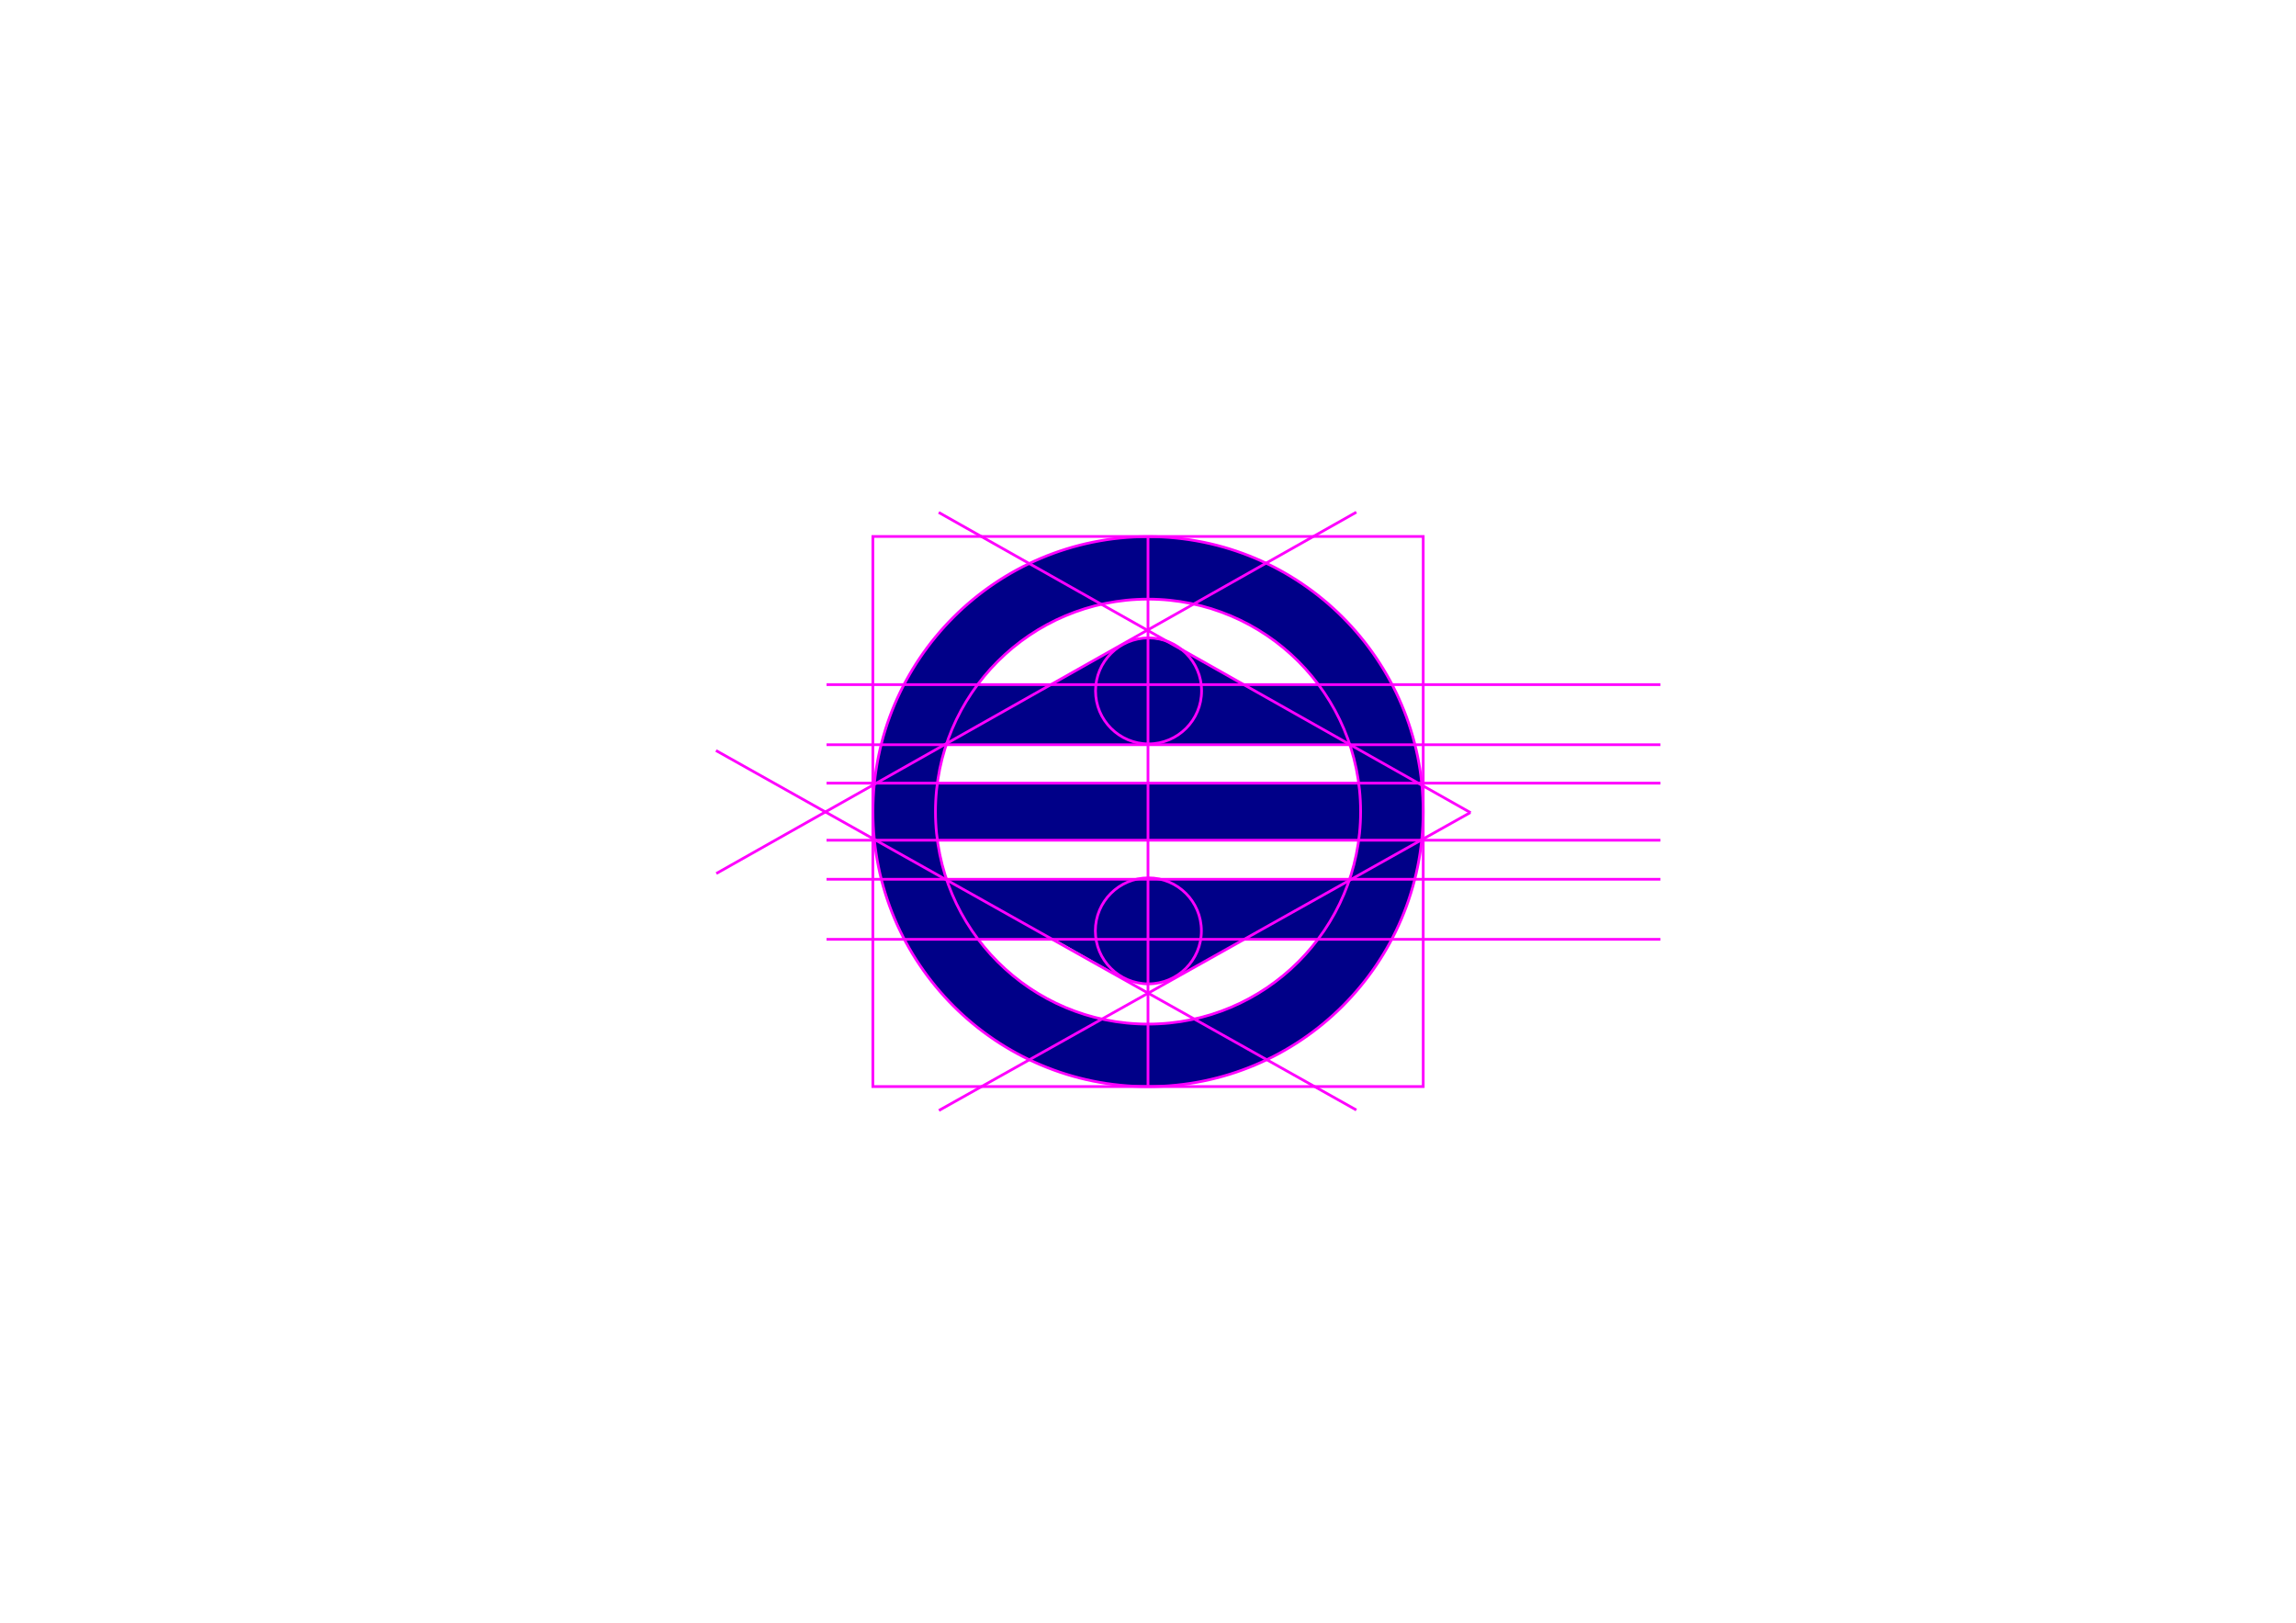
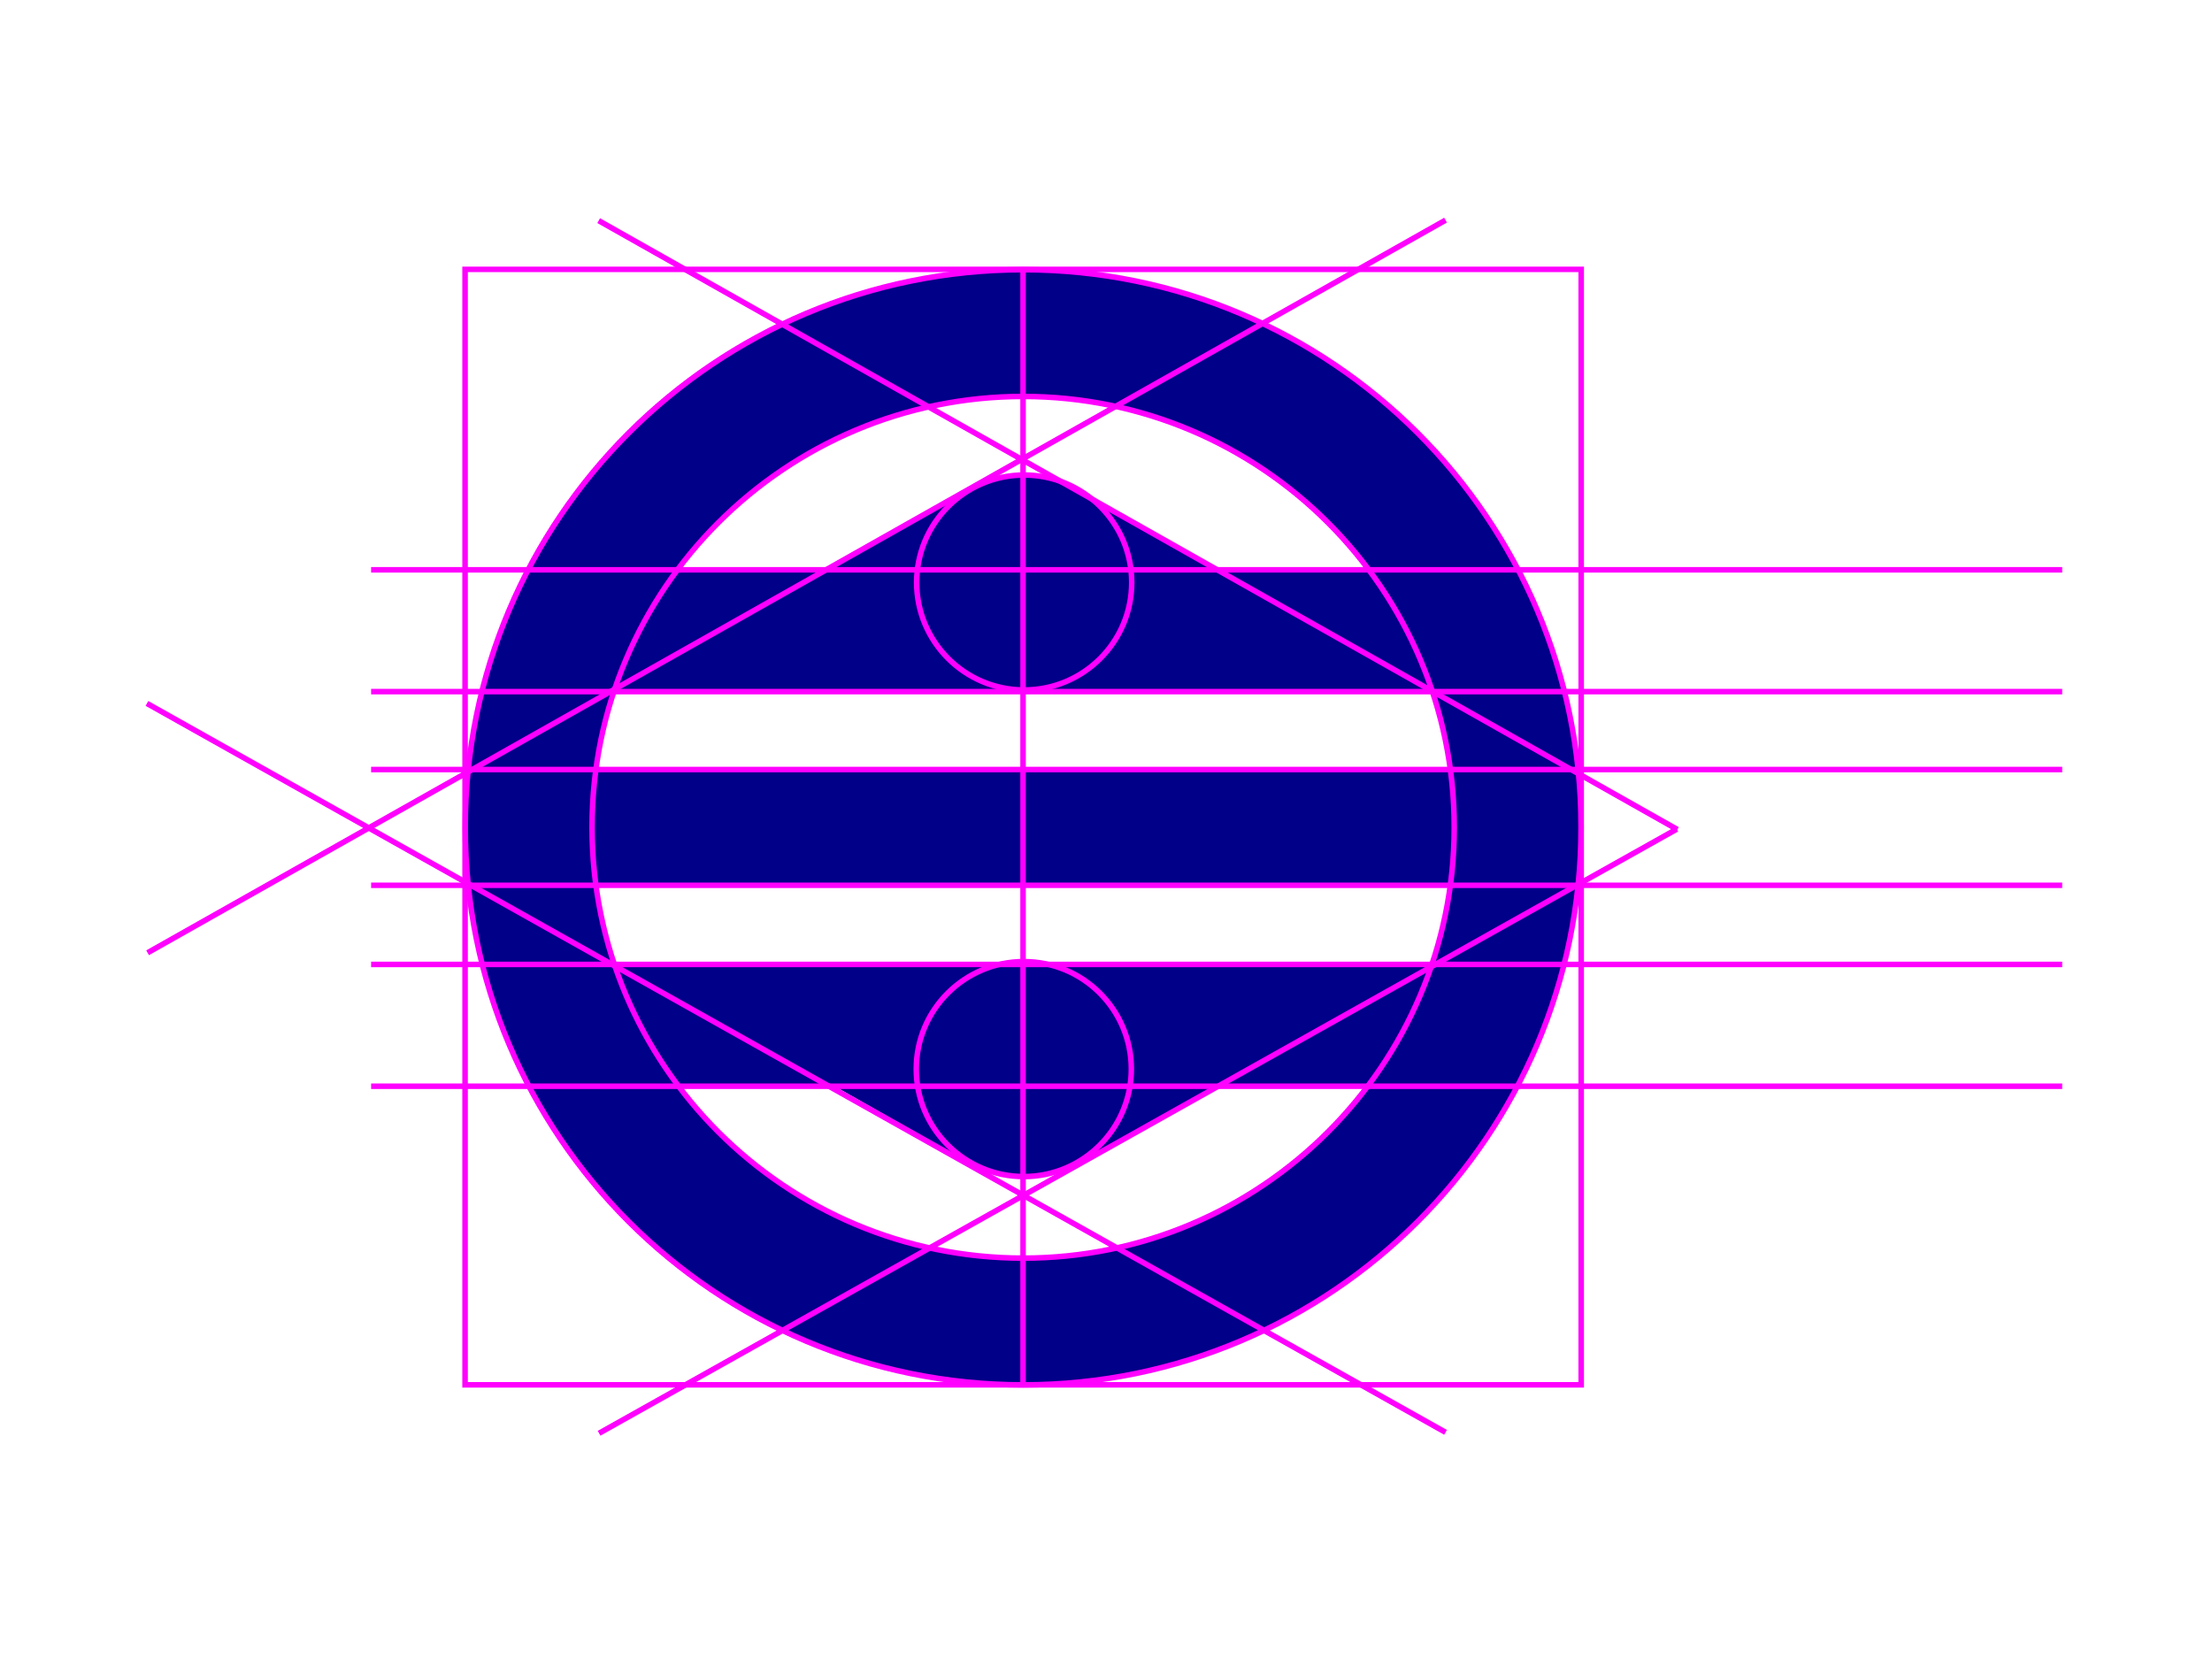
- <svg xmlns="http://www.w3.org/2000/svg" viewBox="0 0 842 595">
-   <path style="fill:#008;stroke:none" d="m 521.89,297.575 c 0,0 0,0 0,0 -0.01,55.58 -45.25,100.79 -100.87,100.79 -55.61,0 -100.86,-45.21 -100.87,-100.79 0,0 0,0 0,0 0,-55.58 45.25,-100.81 100.87,-100.81 55.62,0 100.86,45.21 100.87,100.79 0,0 0,0.01 0,0.01 0,0 0,0.01 0,0.01 z m -38.69,46.61 c 0,0 -26.42,0 -26.42,0 0,0 -25.89,14.32 -25.89,14.32 -0.01,-0.02 -0.01,-0.02 -0.01,-0.02 -2.75,1.56 -6.07,2.47 -9.65,2.47 -3.29,0 -6.36,-0.78 -8.98,-2.12 0,0 -25.74,-14.65 -25.74,-14.65 0,0 -27.66,0 -27.66,0 14.2,18.86 36.78,31.09 62.17,31.09 25.39,0 47.98,-12.23 62.18,-31.09 z m 14.88,-36.29 c 0,0 -154.12,0 -154.12,0 0.67,4.95 1.8,9.75 3.35,14.36 0,0 147.43,0 147.43,0 1.55,-4.61 2.68,-9.41 3.34,-14.36 z m -139.23,-56.95 c 0,0 26.41,0 26.41,0 0,0 25.9,-14.32 25.9,-14.32 0,0.02 0,0.03 0,0.03 2.76,-1.57 6.08,-2.48 9.65,-2.48 3.29,0 6.36,0.78 8.98,2.12 0,0 25.75,14.65 25.75,14.65 0,0 27.66,0 27.66,0 -14.2,-18.86 -36.79,-31.09 -62.18,-31.09 -25.39,0 -47.97,12.23 -62.17,31.09 z m -14.89,36.3 c 0,0 154.12,0 154.12,0 -0.66,-4.96 -1.79,-9.76 -3.34,-14.37 0,0 -147.43,0 -147.43,0 -1.56,4.61 -2.68,9.41 -3.35,14.37 z" />
-   <path d="m 421.14,321.895 c -10.74,0 -19.45,8.7 -19.45,19.43 0,10.74 8.71,19.44 19.45,19.44 10.74,0 19.44,-8.7 19.44,-19.44 0,-10.73 -8.7,-19.43 -19.44,-19.43 z" />
-   <path d="m 421.2,233.905 c -10.73,0 -19.44,8.7 -19.44,19.43 0,10.74 8.71,19.44 19.44,19.44 10.74,0 19.45,-8.7 19.45,-19.44 0,-10.73 -8.71,-19.43 -19.45,-19.43 z" />
-   <path d="m 608.91,344.435 c 0,0 -305.8,0 -305.8,0" />
-   <path d="m 608.91,251.045 c 0,0 -305.8,0 -305.8,0" />
-   <path d="m 608.91,322.405 c 0,0 -305.8,0 -305.8,0" />
-   <path d="m 608.91,273.075 c 0,0 -305.8,0 -305.8,0" />
-   <path d="m 608.91,308.095 c 0,0 -305.8,0 -305.8,0" />
-   <path d="m 608.91,287.165 c 0,0 -305.8,0 -305.8,0" />
-   <path d="m 539.21,297.935 c 0,0 -194.88,109.25 -194.88,109.25" />
-   <path d="m 539.33,298.015 c 0,0 -195.07,-110.11 -195.07,-110.11" />
-   <path d="m 262.57,275.205 c 0,0 234.83,131.81 234.83,131.81" />
-   <path d="m 262.69,320.295 c 0,0 234.71,-132.48 234.71,-132.48" />
-   <path d="m 421,398.315 c 0,0 0,-201.59 0,-201.59" />
-   <path d="m 421.02,219.695 c -43.06,0 -77.96,34.88 -77.96,77.91 0,43.02 34.9,77.91 77.96,77.91 43.05,0 77.95,-34.89 77.95,-77.91 0,-43.03 -34.9,-77.91 -77.95,-77.91 z" />
-   <path d="m 421.02,196.775 c -55.73,0 -100.89,45.14 -100.89,100.83 0,55.68 45.16,100.83 100.89,100.83 55.72,0 100.89,-45.15 100.89,-100.83 0,-55.69 -45.17,-100.83 -100.89,-100.83 z" />
-   <path d="m 320.1,196.715 c 0,0 0,201.71 0,201.71 0,0 201.83,0 201.83,0 0,0 0,-201.71 0,-201.71 0,0 -201.83,0 -201.83,0 z" />
+ <svg xmlns="http://www.w3.org/2000/svg" viewBox="0 0 400 300">
+   <path style="fill:#008;stroke:none" d="M 285.89,149.56            C 285.89,149.56 285.89,149.55 285.89,149.55              285.88,93.97 240.64,48.76 185.02,48.76              129.40,48.76 84.15,93.99 84.15,149.57              84.15,149.57 84.15,149.57 84.15,149.57              84.16,205.15 129.41,250.36 185.02,250.36              240.64,250.36 285.88,205.15 285.89,149.57              285.89,149.57 285.89,149.57 285.89,149.57              285.89,149.57 285.89,149.56 285.89,149.56 Z            M 247.20,196.18            C 233.00,215.04 210.41,227.27 185.02,227.27              159.63,227.27 137.05,215.04 122.85,196.18              122.85,196.18 150.51,196.18 150.51,196.18              150.51,196.18 176.25,210.83 176.25,210.83              178.87,212.17 181.94,212.95 185.23,212.95              188.81,212.95 192.13,212.04 194.88,210.48              194.88,210.48 194.88,210.48 194.89,210.50              194.89,210.50 220.78,196.18 220.78,196.18              220.78,196.18 247.20,196.18 247.20,196.18              247.20,196.18 247.20,196.18 247.20,196.18 Z            M 258.74,174.25            C 258.74,174.25 111.31,174.25 111.31,174.25              109.76,169.64 108.63,164.84 107.96,159.89              107.96,159.89 262.08,159.89 262.08,159.89              261.42,164.84 260.29,169.64 258.74,174.25 Z            M 122.85,102.94            C 137.05,84.08 159.63,71.85 185.02,71.85              210.41,71.85 233.00,84.08 247.20,102.94              247.20,102.94 219.54,102.94 219.54,102.94              219.54,102.94 193.79,88.29 193.79,88.29              191.17,86.95 188.10,86.17 184.81,86.17              181.24,86.17 177.92,87.08 175.16,88.65              175.16,88.65 175.16,88.64 175.16,88.62              175.16,88.62 149.26,102.94 149.26,102.94              149.26,102.94 122.85,102.94 122.85,102.94              122.85,102.94 122.85,102.94 122.85,102.94 Z            M 111.31,124.87            C 111.31,124.87 258.74,124.87 258.74,124.87              260.29,129.48 261.42,134.28 262.08,139.24              262.08,139.24 107.96,139.24 107.96,139.24              108.63,134.28 109.75,129.48 111.31,124.87 Z" />
+   <path d="M 204.58,193.32            C 204.58,204.06 195.88,212.76 185.14,212.76              174.40,212.76 165.69,204.06 165.69,193.32              165.69,182.59 174.40,173.89 185.14,173.89              195.88,173.89 204.58,182.59 204.58,193.32 Z" />
+   <path d="M 185.20,85.90            C 195.94,85.90 204.65,94.60 204.65,105.33              204.65,116.07 195.94,124.77 185.20,124.77              174.47,124.77 165.76,116.07 165.76,105.33              165.76,94.60 174.47,85.90 185.20,85.90              185.20,85.90 185.20,85.90 185.20,85.90 Z" />
+   <path d="M 67.11,196.43            C 67.11,196.43 372.91,196.43 372.91,196.43" />
+   <path d="M 67.11,103.04            C 67.11,103.04 372.91,103.04 372.91,103.04" />
+   <path d="M 67.11,174.40            C 67.11,174.40 372.91,174.40 372.91,174.40" />
+   <path d="M 67.11,125.07            C 67.11,125.07 372.91,125.07 372.91,125.07" />
+   <path d="M 67.11,160.09            C 67.11,160.09 372.91,160.09 372.91,160.09" />
+   <path d="M 67.11,139.16            C 67.11,139.16 372.91,139.16 372.91,139.16" />
+   <path d="M 108.33,259.18            C 108.33,259.18 303.21,149.93 303.21,149.93" />
+   <path d="M 108.26,39.90            C 108.26,39.90 303.33,150.01 303.33,150.01" />
+   <path d="M 261.40,259.01            C 261.40,259.01 26.57,127.20 26.57,127.20" />
+   <path d="M 261.40,39.81            C 261.40,39.81 26.69,172.29 26.69,172.29" />
+   <path d="M 185.00,48.72            C 185.00,48.72 185.00,250.31 185.00,250.31" />
+   <path d="M 262.97,149.60            C 262.97,192.62 228.07,227.51 185.02,227.51              141.96,227.51 107.06,192.62 107.06,149.60              107.06,106.57 141.96,71.69 185.02,71.69              228.07,71.69 262.97,106.57 262.97,149.60 Z" />
+   <path d="M 285.91,149.60            C 285.91,205.28 240.74,250.43 185.02,250.43              129.29,250.43 84.13,205.28 84.13,149.60              84.13,93.91 129.29,48.77 185.02,48.77              240.74,48.77 285.91,93.91 285.91,149.60 Z" />
+   <path d="M 285.93,48.71            C 285.93,48.71 285.93,250.42 285.93,250.42              285.93,250.42 84.10,250.42 84.10,250.42              84.10,250.42 84.10,48.71 84.10,48.71              84.10,48.71 285.93,48.71 285.93,48.71 Z" />
  <style>
    path {
      fill: none;
      stroke: #f0f;
      stroke-dasharray: 2000;
      stroke-dashoffset: 0;
      stroke-width: 1;
      -webkit-animation: hello 3s ease-in forwards;
      animation: hello 3s ease-in forwards;
    }
    @-webkit-keyframes hello {
      0% {
        stroke-dashoffset: 2000;
        fill:transparent;
      }
      50% {
        stroke-dashoffset: 0;
        fill:transparent;
      }
      100% {
        stroke:transparent;
      }
    }
    @keyframes hello {
      0% {
        stroke-dashoffset: 2000;
        fill:transparent;
      }
      50% {
        stroke-dashoffset: 0;
        fill:transparent;
      }
      100% {
        stroke:transparent;
      }
    }
  </style>
</svg>
